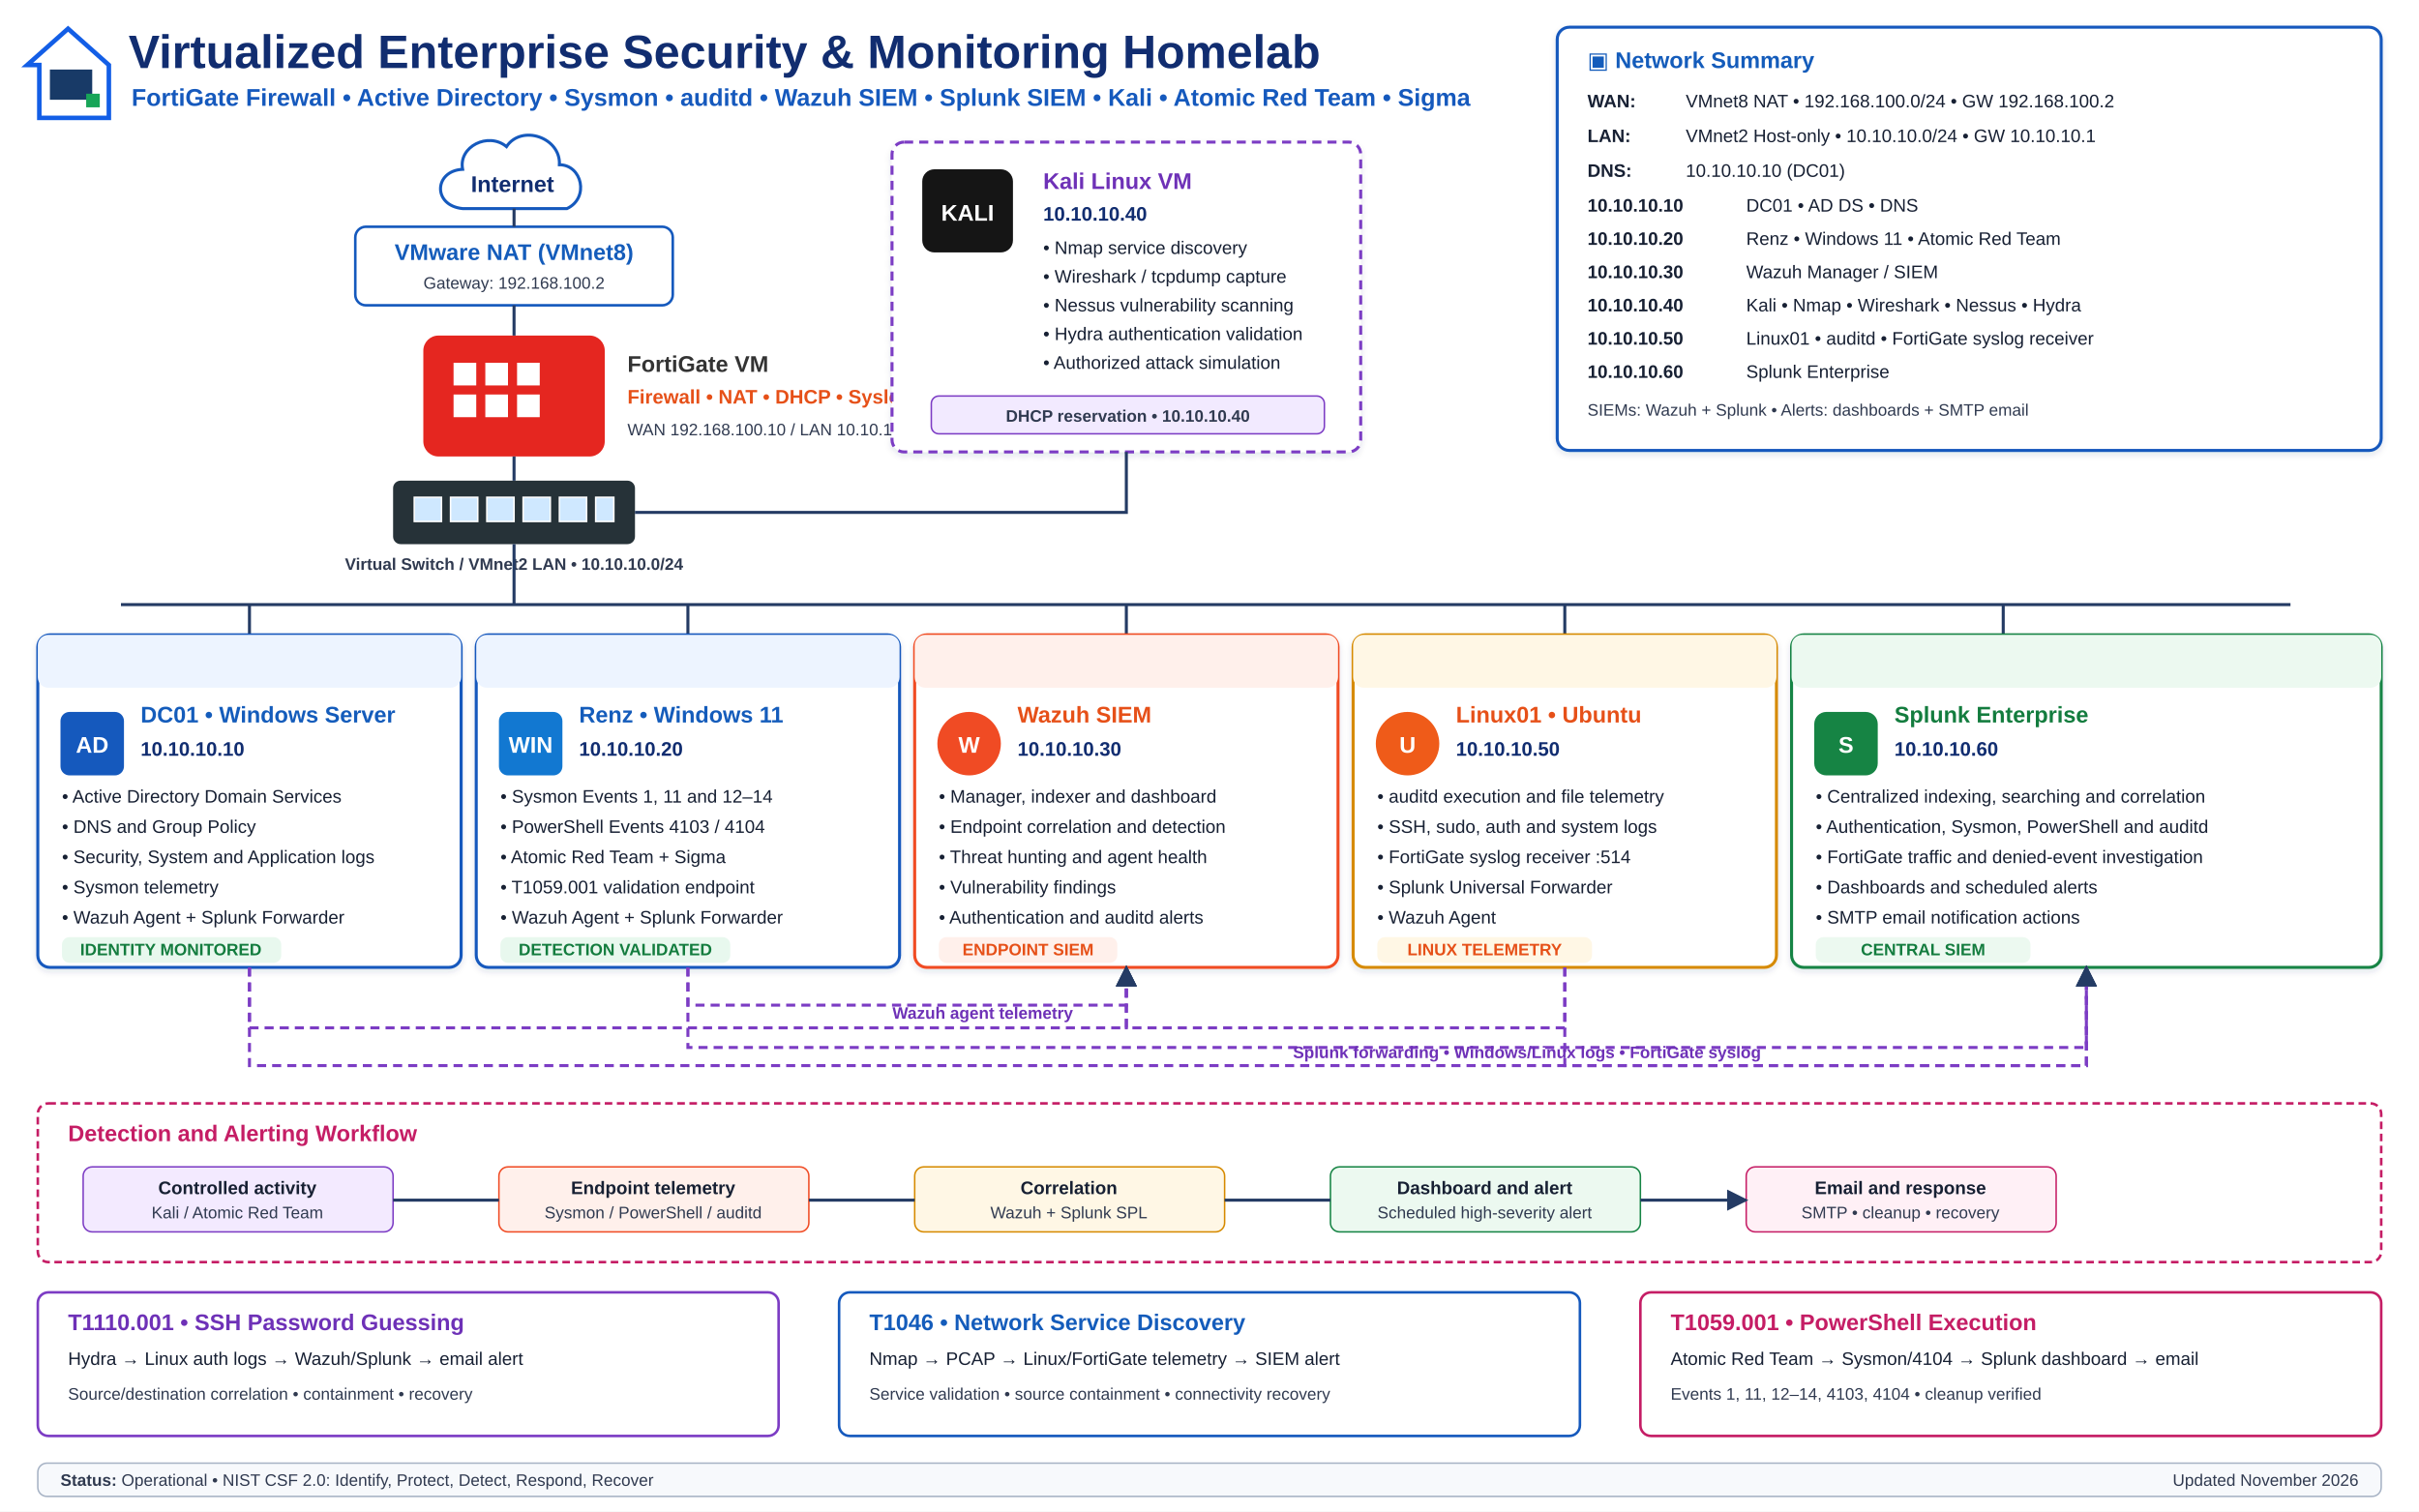
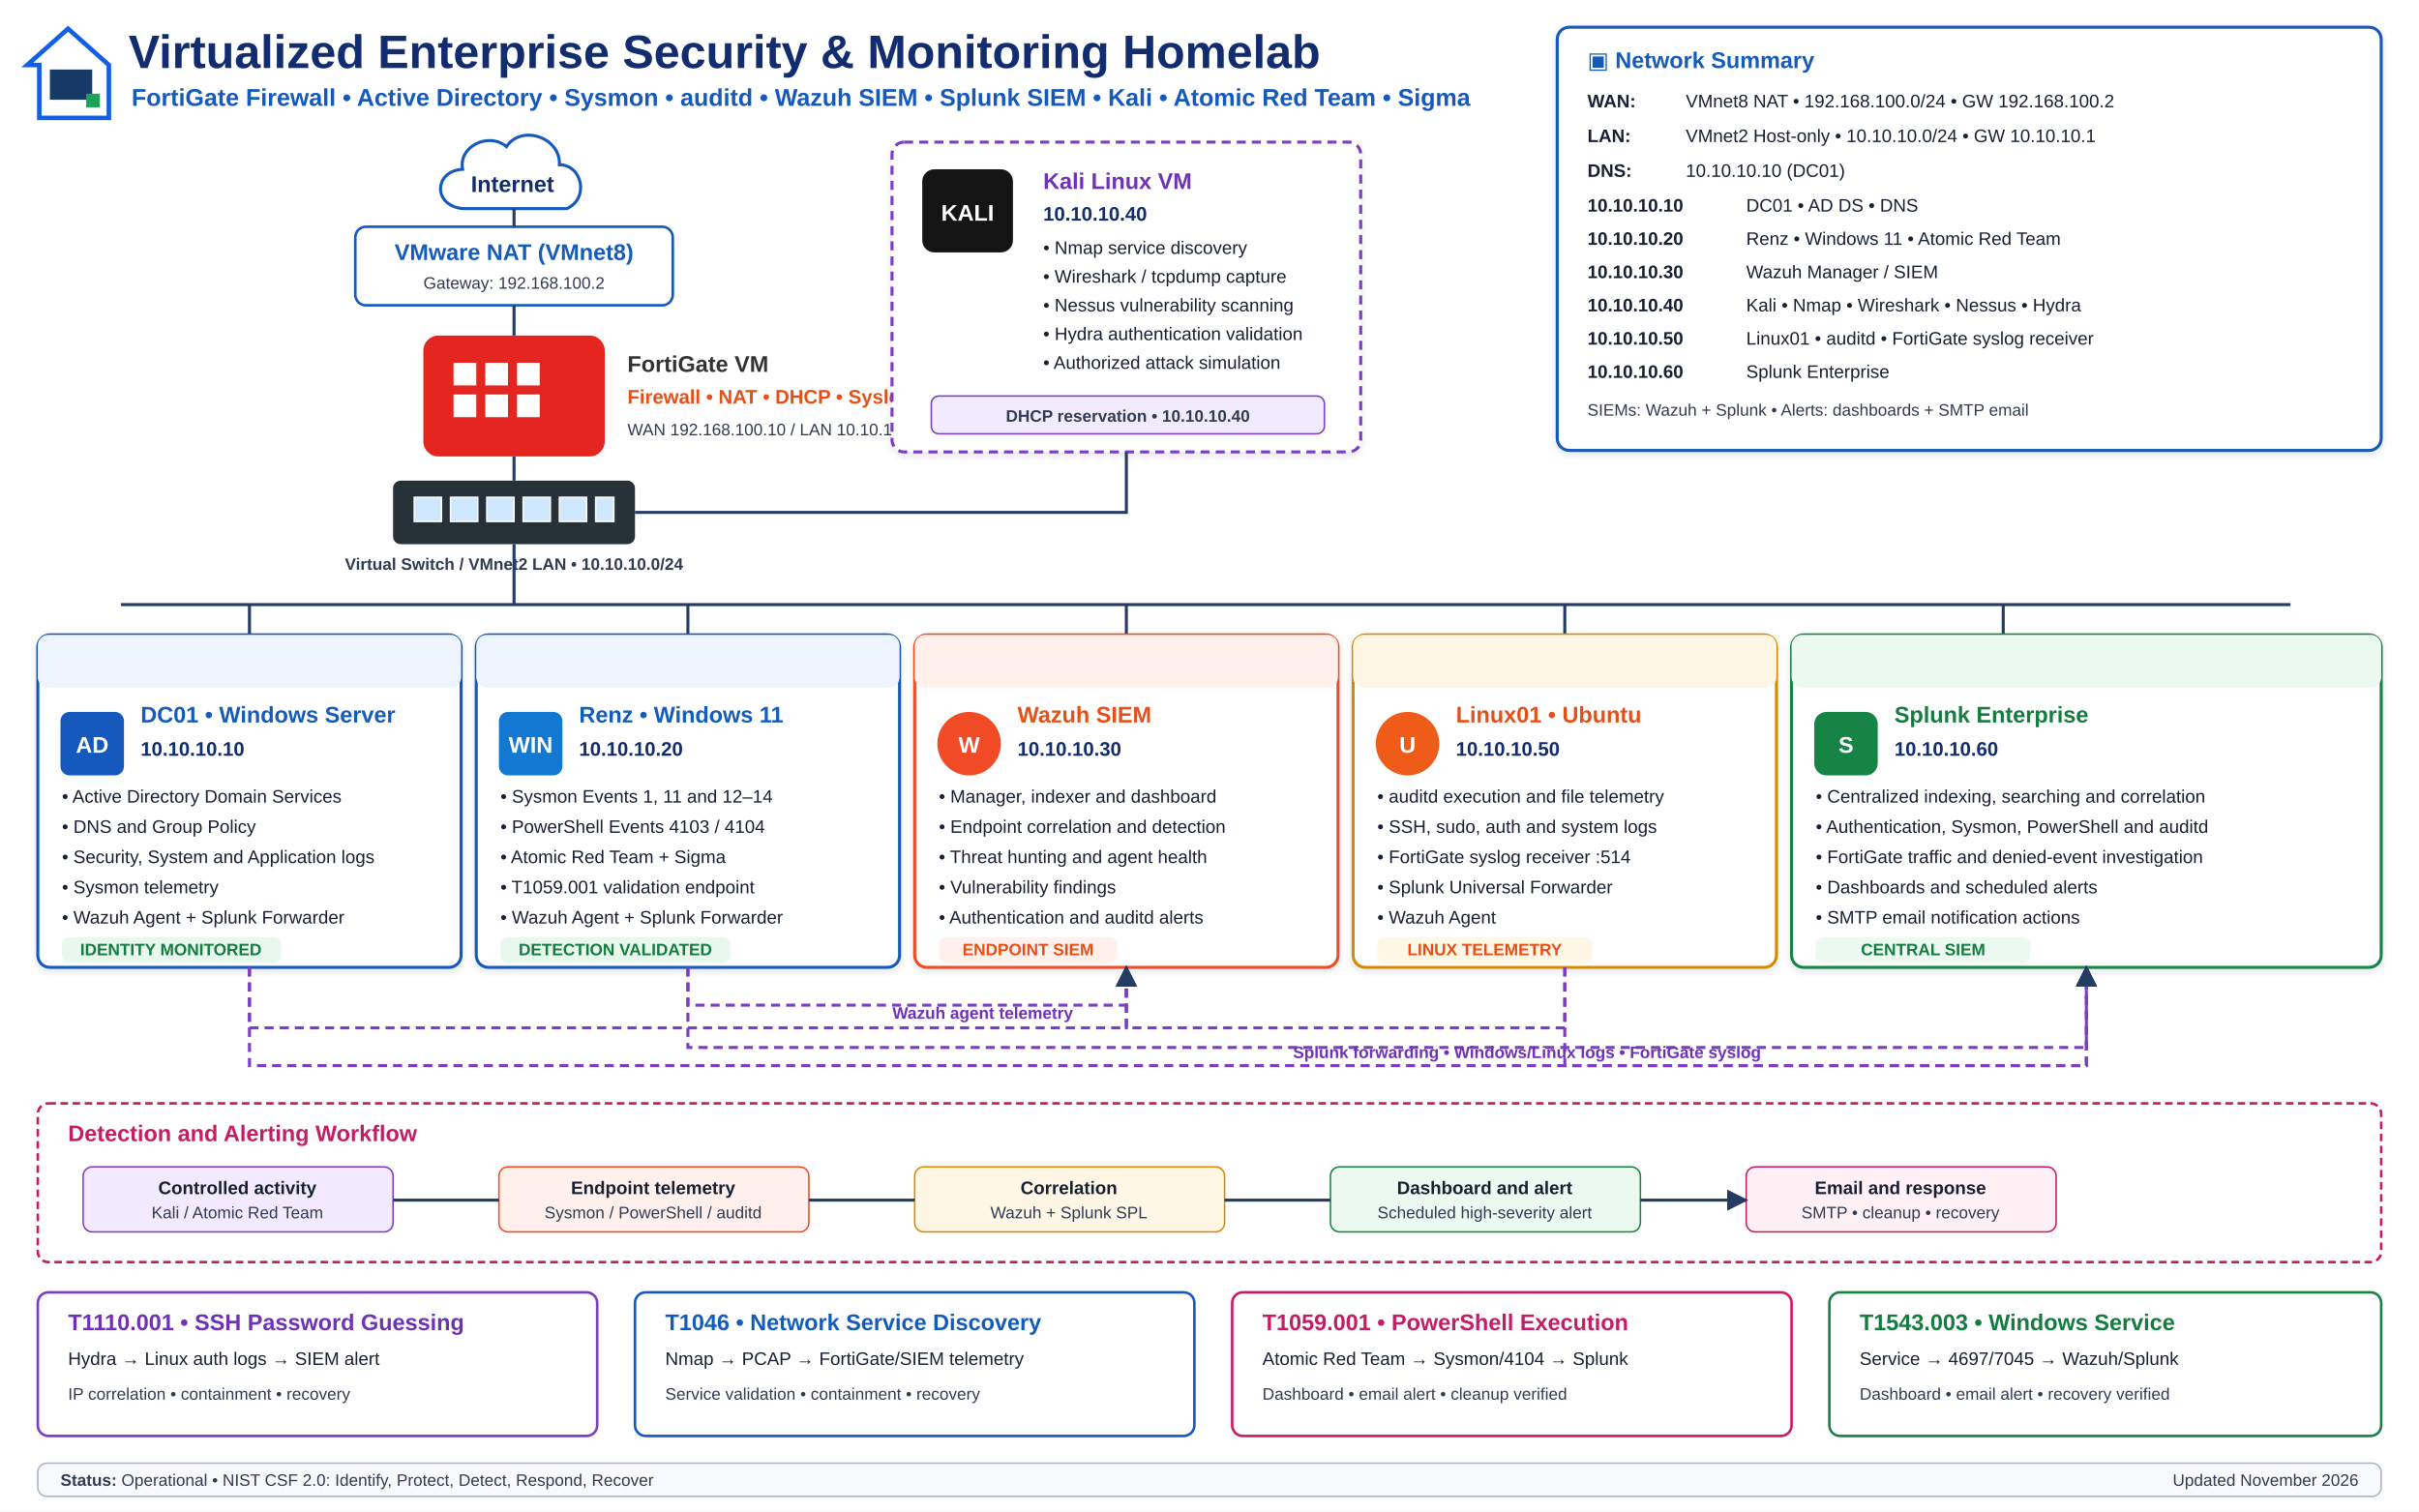
<svg xmlns="http://www.w3.org/2000/svg" width="1600" height="1000" viewBox="0 0 1600 1000">
  <defs>
    <marker id="arrow" viewBox="0 0 10 10" refX="9" refY="5" markerWidth="7" markerHeight="7" orient="auto">
      <path d="M0 0L10 5L0 10Z" fill="#243b64" />
    </marker>
    <filter id="soft" x="-10%" y="-10%" width="120%" height="120%">
      <feDropShadow dx="0" dy="2" stdDeviation="2" flood-color="#1e3a5f" flood-opacity=".12" />
    </filter>
    <style>
      .title{font:700 31px Arial,sans-serif;fill:#112d70}.subtitle{font:700 16px Arial,sans-serif;fill:#1559bd}
      .h{font:700 15px Arial,sans-serif}.ip{font:700 13px Arial,sans-serif}.t{font:400 12px Arial,sans-serif;fill:#172033}.s{font:400 11px Arial,sans-serif;fill:#303a50}
      .card{fill:#fff;stroke-width:2;rx:8;filter:url(#soft)}.section{fill:#fff;stroke-width:1.7;rx:7}
      .line{fill:none;stroke:#243b64;stroke-width:2}.arrow{fill:none;stroke:#243b64;stroke-width:2;marker-end:url(#arrow)}
      .dash{fill:none;stroke:#7c3cc4;stroke-width:2;stroke-dasharray:6 4;marker-end:url(#arrow)}
      .green{fill:#137c3e}.blue{fill:#145cbb}.purple{fill:#6e31b7}.orange{fill:#e65018}.pink{fill:#c51d65}.navy{fill:#112d70}
      .badge{rx:5}.white{fill:#fff}.bold{font-weight:700}
    </style>
  </defs>
  <rect width="1600" height="1000" fill="#fff" />
  <g transform="translate(18 15)">
    <path d="M0 28L27 4l27 24v35H8V28Z" fill="none" stroke="#135ee6" stroke-width="3" />
    <rect x="15" y="31" width="28" height="20" fill="#183a67" />
    <rect x="39" y="47" width="9" height="9" fill="#18a558" />
  </g>
  <text x="85" y="45" class="title">Virtualized Enterprise Security &amp; Monitoring Homelab</text>
  <text x="87" y="70" class="subtitle">FortiGate Firewall • Active Directory • Sysmon • auditd • Wazuh SIEM • Splunk SIEM • Kali • Atomic Red Team • Sigma</text>
  <g transform="translate(260 88)">
    <path d="M46 24c-3-15 17-25 29-15 10-15 36-6 35 12 15 0 20 22 5 29H46c-20-2-19-25 0-26Z" fill="#fff" stroke="#1559bd" stroke-width="2" />
    <text x="79" y="39" text-anchor="middle" class="h navy">Internet</text>
  </g>
  <rect x="235" y="150" width="210" height="52" class="section" stroke="#1559bd" />
  <text x="340" y="172" text-anchor="middle" class="h blue">VMware NAT (VMnet8)</text>
  <text x="340" y="191" text-anchor="middle" class="s">Gateway: 192.168.100.2</text>
  <path d="M340 138V150" class="line" />
  <rect x="280" y="222" width="120" height="80" rx="10" fill="#e52620" />
  <g fill="#fff">
    <rect x="300" y="240" width="15" height="15" />
    <rect x="321" y="240" width="15" height="15" />
    <rect x="342" y="240" width="15" height="15" />
    <rect x="300" y="261" width="15" height="15" />
    <rect x="321" y="261" width="15" height="15" />
    <rect x="342" y="261" width="15" height="15" />
  </g>
  <text x="415" y="246" class="h" fill="#333">FortiGate VM</text>
  <text x="415" y="267" class="ip orange">Firewall • NAT • DHCP • Syslog</text>
  <text x="415" y="288" class="s">WAN 192.168.100.10 / LAN 10.10.10.1</text>
  <path d="M340 202V222" class="line" />
  <g transform="translate(260 318)">
    <rect width="160" height="42" rx="5" fill="#263238" />
    <g fill="#cfe8ff" stroke="#fff">
      <rect x="14" y="11" width="18" height="16" />
      <rect x="38" y="11" width="18" height="16" />
      <rect x="62" y="11" width="18" height="16" />
      <rect x="86" y="11" width="18" height="16" />
      <rect x="110" y="11" width="18" height="16" />
      <rect x="134" y="11" width="12" height="16" />
    </g>
  </g>
  <text x="340" y="377" text-anchor="middle" class="s bold">Virtual Switch / VMnet2 LAN • 10.10.10.0/24</text>
  <path d="M340 302V318" class="line" />
  <rect x="590" y="94" width="310" height="205" class="card" stroke="#7c3cc4" stroke-dasharray="6 4" />
  <rect x="610" y="112" width="60" height="55" rx="8" fill="#151515" />
  <text x="640" y="146" text-anchor="middle" class="h white">KALI</text>
  <text x="690" y="125" class="h purple">Kali Linux VM</text>
  <text x="690" y="146" class="ip navy">10.10.10.40</text>
  <text x="690" y="168" class="t">• Nmap service discovery</text>
  <text x="690" y="187" class="t">• Wireshark / tcpdump capture</text>
  <text x="690" y="206" class="t">• Nessus vulnerability scanning</text>
  <text x="690" y="225" class="t">• Hydra authentication validation</text>
  <text x="690" y="244" class="t">• Authorized attack simulation</text>
  <rect x="616" y="262" width="260" height="25" class="badge" fill="#f2eaff" stroke="#7c3cc4" />
  <text x="746" y="279" text-anchor="middle" class="s bold">DHCP reservation • 10.10.10.40</text>
  <path d="M420 339H745V299" class="line" />
  <rect x="1030" y="18" width="545" height="280" class="card" stroke="#1559bd" />
  <text x="1050" y="45" class="h blue">▣  Network Summary</text>
  <text x="1050" y="71" class="t bold">WAN:</text>
  <text x="1115" y="71" class="t">VMnet8 NAT • 192.168.100.0/24 • GW 192.168.100.2</text>
  <text x="1050" y="94" class="t bold">LAN:</text>
  <text x="1115" y="94" class="t">VMnet2 Host-only • 10.10.10.0/24 • GW 10.10.10.1</text>
  <text x="1050" y="117" class="t bold">DNS:</text>
  <text x="1115" y="117" class="t">10.10.10.10 (DC01)</text>
  <text x="1050" y="140" class="t bold">10.10.10.10</text>
  <text x="1155" y="140" class="t">DC01 • AD DS • DNS</text>
  <text x="1050" y="162" class="t bold">10.10.10.20</text>
  <text x="1155" y="162" class="t">Renz • Windows 11 • Atomic Red Team</text>
  <text x="1050" y="184" class="t bold">10.10.10.30</text>
  <text x="1155" y="184" class="t">Wazuh Manager / SIEM</text>
  <text x="1050" y="206" class="t bold">10.10.10.40</text>
  <text x="1155" y="206" class="t">Kali • Nmap • Wireshark • Nessus • Hydra</text>
  <text x="1050" y="228" class="t bold">10.10.10.50</text>
  <text x="1155" y="228" class="t">Linux01 • auditd • FortiGate syslog receiver</text>
  <text x="1050" y="250" class="t bold">10.10.10.60</text>
  <text x="1155" y="250" class="t">Splunk Enterprise</text>
  <text x="1050" y="275" class="s">SIEMs: Wazuh + Splunk • Alerts: dashboards + SMTP email</text>
  <path d="M80 400H1515" class="line" />
  <path d="M340 360V400" class="line" />
  <path d="M165 400V420M455 400V420M745 400V420M1035 400V420M1325 400V420" class="line" />
  <g transform="translate(25 420)">
    <rect width="280" height="220" class="card" stroke="#1559bd" />
    <rect width="280" height="35" rx="7" fill="#edf4ff" />
    <rect x="15" y="51" width="42" height="42" rx="6" fill="#1559bd" />
    <text x="36" y="78" text-anchor="middle" class="h white">AD</text>
    <text x="68" y="58" class="h blue">DC01 • Windows Server</text>
    <text x="68" y="80" class="ip navy">10.10.10.10</text>
    <text x="16" y="111" class="t">• Active Directory Domain Services</text>
    <text x="16" y="131" class="t">• DNS and Group Policy</text>
    <text x="16" y="151" class="t">• Security, System and Application logs</text>
    <text x="16" y="171" class="t">• Sysmon telemetry</text>
    <text x="16" y="191" class="t">• Wazuh Agent + Splunk Forwarder</text>
    <rect x="16" y="200" width="145" height="17" class="badge" fill="#e8f8ee" />
    <text x="88" y="212" text-anchor="middle" class="s bold green">IDENTITY MONITORED</text>
  </g>
  <g transform="translate(315 420)">
    <rect width="280" height="220" class="card" stroke="#1559bd" />
    <rect width="280" height="35" rx="7" fill="#edf4ff" />
    <rect x="15" y="51" width="42" height="42" rx="6" fill="#1278d1" />
    <text x="36" y="78" text-anchor="middle" class="h white">WIN</text>
    <text x="68" y="58" class="h blue">Renz • Windows 11</text>
    <text x="68" y="80" class="ip navy">10.10.10.20</text>
    <text x="16" y="111" class="t">• Sysmon Events 1, 11 and 12–14</text>
    <text x="16" y="131" class="t">• PowerShell Events 4103 / 4104</text>
    <text x="16" y="151" class="t">• Atomic Red Team + Sigma</text>
    <text x="16" y="171" class="t">• T1059.001 validation endpoint</text>
    <text x="16" y="191" class="t">• Wazuh Agent + Splunk Forwarder</text>
    <rect x="16" y="200" width="152" height="17" class="badge" fill="#e8f8ee" />
    <text x="92" y="212" text-anchor="middle" class="s bold green">DETECTION VALIDATED</text>
  </g>
  <g transform="translate(605 420)">
    <rect width="280" height="220" class="card" stroke="#f04b24" />
    <rect width="280" height="35" rx="7" fill="#fff0eb" />
    <rect x="15" y="51" width="42" height="42" rx="21" fill="#f04b24" />
    <text x="36" y="78" text-anchor="middle" class="h white">W</text>
    <text x="68" y="58" class="h orange">Wazuh SIEM</text>
    <text x="68" y="80" class="ip navy">10.10.10.30</text>
    <text x="16" y="111" class="t">• Manager, indexer and dashboard</text>
    <text x="16" y="131" class="t">• Endpoint correlation and detection</text>
    <text x="16" y="151" class="t">• Threat hunting and agent health</text>
    <text x="16" y="171" class="t">• Vulnerability findings</text>
    <text x="16" y="191" class="t">• Authentication and auditd alerts</text>
    <rect x="16" y="200" width="118" height="17" class="badge" fill="#fff0eb" />
    <text x="75" y="212" text-anchor="middle" class="s bold orange">ENDPOINT SIEM</text>
  </g>
  <g transform="translate(895 420)">
    <rect width="280" height="220" class="card" stroke="#d68a00" />
    <rect width="280" height="35" rx="7" fill="#fff7e5" />
    <rect x="15" y="51" width="42" height="42" rx="21" fill="#ef5b19" />
    <text x="36" y="78" text-anchor="middle" class="h white">U</text>
    <text x="68" y="58" class="h orange">Linux01 • Ubuntu</text>
    <text x="68" y="80" class="ip navy">10.10.10.50</text>
    <text x="16" y="111" class="t">• auditd execution and file telemetry</text>
    <text x="16" y="131" class="t">• SSH, sudo, auth and system logs</text>
    <text x="16" y="151" class="t">• FortiGate syslog receiver :514</text>
    <text x="16" y="171" class="t">• Splunk Universal Forwarder</text>
    <text x="16" y="191" class="t">• Wazuh Agent</text>
    <rect x="16" y="200" width="142" height="17" class="badge" fill="#fff7e5" />
    <text x="87" y="212" text-anchor="middle" class="s bold orange">LINUX TELEMETRY</text>
  </g>
  <g transform="translate(1185 420)">
    <rect width="390" height="220" class="card" stroke="#168444" />
    <rect width="390" height="35" rx="7" fill="#ecf9f0" />
    <rect x="15" y="51" width="42" height="42" rx="8" fill="#168444" />
    <text x="36" y="78" text-anchor="middle" class="h white">S</text>
    <text x="68" y="58" class="h green">Splunk Enterprise</text>
    <text x="68" y="80" class="ip navy">10.10.10.60</text>
    <text x="16" y="111" class="t">• Centralized indexing, searching and correlation</text>
    <text x="16" y="131" class="t">• Authentication, Sysmon, PowerShell and auditd</text>
    <text x="16" y="151" class="t">• FortiGate traffic and denied-event investigation</text>
    <text x="16" y="171" class="t">• Dashboards and scheduled alerts</text>
    <text x="16" y="191" class="t">• SMTP email notification actions</text>
    <rect x="16" y="200" width="142" height="17" class="badge" fill="#ecf9f0" />
    <text x="87" y="212" text-anchor="middle" class="s bold green">CENTRAL SIEM</text>
  </g>
  <path d="M165 640V680H745V640" class="dash" />
  <path d="M455 640V665H745V640" class="dash" />
  <path d="M1035 640V680H745V640" class="dash" />
  <path d="M165 640V705H1380V640" class="dash" />
  <path d="M455 640V693H1380V640" class="dash" />
  <path d="M1035 640V705H1380V640" class="dash" />
  <text x="650" y="674" text-anchor="middle" class="s bold purple">Wazuh agent telemetry</text>
  <text x="1010" y="700" text-anchor="middle" class="s bold purple">Splunk forwarding • Windows/Linux logs • FortiGate syslog</text>
  <rect x="25" y="730" width="1550" height="105" class="section" stroke="#c51d65" stroke-dasharray="5 3" />
  <text x="45" y="755" class="h pink">Detection and Alerting Workflow</text>
  <g transform="translate(55 772)">
    <rect width="205" height="43" rx="6" fill="#f3eaff" stroke="#7c3cc4" />
    <text x="102" y="18" text-anchor="middle" class="t bold">Controlled activity</text>
    <text x="102" y="34" text-anchor="middle" class="s">Kali / Atomic Red Team</text>
  </g>
  <g transform="translate(330 772)">
    <rect width="205" height="43" rx="6" fill="#fff0eb" stroke="#f04b24" />
    <text x="102" y="18" text-anchor="middle" class="t bold">Endpoint telemetry</text>
    <text x="102" y="34" text-anchor="middle" class="s">Sysmon / PowerShell / auditd</text>
  </g>
  <g transform="translate(605 772)">
    <rect width="205" height="43" rx="6" fill="#fff7e5" stroke="#d68a00" />
    <text x="102" y="18" text-anchor="middle" class="t bold">Correlation</text>
    <text x="102" y="34" text-anchor="middle" class="s">Wazuh + Splunk SPL</text>
  </g>
  <g transform="translate(880 772)">
    <rect width="205" height="43" rx="6" fill="#ecf9f0" stroke="#168444" />
    <text x="102" y="18" text-anchor="middle" class="t bold">Dashboard and alert</text>
    <text x="102" y="34" text-anchor="middle" class="s">Scheduled high-severity alert</text>
  </g>
  <g transform="translate(1155 772)">
    <rect width="205" height="43" rx="6" fill="#fff0f6" stroke="#c51d65" />
    <text x="102" y="18" text-anchor="middle" class="t bold">Email and response</text>
    <text x="102" y="34" text-anchor="middle" class="s">SMTP • cleanup • recovery</text>
  </g>
  <path d="M260 794H330M535 794H605M810 794H880M1085 794H1155" class="arrow" />
-   <rect x="25" y="855" width="490" height="95" class="section" stroke="#7c3cc4" />
+   <rect x="25" y="855" width="370" height="95" class="section" stroke="#7c3cc4" />
  <text x="45" y="880" class="h purple">T1110.001 • SSH Password Guessing</text>
-   <text x="45" y="903" class="t">Hydra → Linux auth logs → Wazuh/Splunk → email alert</text>
-   <text x="45" y="926" class="s">Source/destination correlation • containment • recovery</text>
-   <rect x="555" y="855" width="490" height="95" class="section" stroke="#1559bd" />
-   <text x="575" y="880" class="h blue">T1046 • Network Service Discovery</text>
-   <text x="575" y="903" class="t">Nmap → PCAP → Linux/FortiGate telemetry → SIEM alert</text>
-   <text x="575" y="926" class="s">Service validation • source containment • connectivity recovery</text>
-   <rect x="1085" y="855" width="490" height="95" class="section" stroke="#c51d65" />
-   <text x="1105" y="880" class="h pink">T1059.001 • PowerShell Execution</text>
-   <text x="1105" y="903" class="t">Atomic Red Team → Sysmon/4104 → Splunk dashboard → email</text>
-   <text x="1105" y="926" class="s">Events 1, 11, 12–14, 4103, 4104 • cleanup verified</text>
+   <text x="45" y="903" class="t">Hydra → Linux auth logs → SIEM alert</text>
+   <text x="45" y="926" class="s">IP correlation • containment • recovery</text>
+   <rect x="420" y="855" width="370" height="95" class="section" stroke="#1559bd" />
+   <text x="440" y="880" class="h blue">T1046 • Network Service Discovery</text>
+   <text x="440" y="903" class="t">Nmap → PCAP → FortiGate/SIEM telemetry</text>
+   <text x="440" y="926" class="s">Service validation • containment • recovery</text>
+   <rect x="815" y="855" width="370" height="95" class="section" stroke="#c51d65" />
+   <text x="835" y="880" class="h pink">T1059.001 • PowerShell Execution</text>
+   <text x="835" y="903" class="t">Atomic Red Team → Sysmon/4104 → Splunk</text>
+   <text x="835" y="926" class="s">Dashboard • email alert • cleanup verified</text>
+   <rect x="1210" y="855" width="365" height="95" class="section" stroke="#168444" />
+   <text x="1230" y="880" class="h green">T1543.003 • Windows Service</text>
+   <text x="1230" y="903" class="t">Service → 4697/7045 → Wazuh/Splunk</text>
+   <text x="1230" y="926" class="s">Dashboard • email alert • recovery verified</text>
  <rect x="25" y="968" width="1550" height="22" rx="6" fill="#f7f9fc" stroke="#a7b3c5" />
  <text x="40" y="983" class="s">
    <tspan class="bold">Status:</tspan> Operational • NIST CSF 2.0: Identify, Protect, Detect, Respond, Recover</text>
  <text x="1560" y="983" text-anchor="end" class="s">Updated November 2026</text>
</svg>
